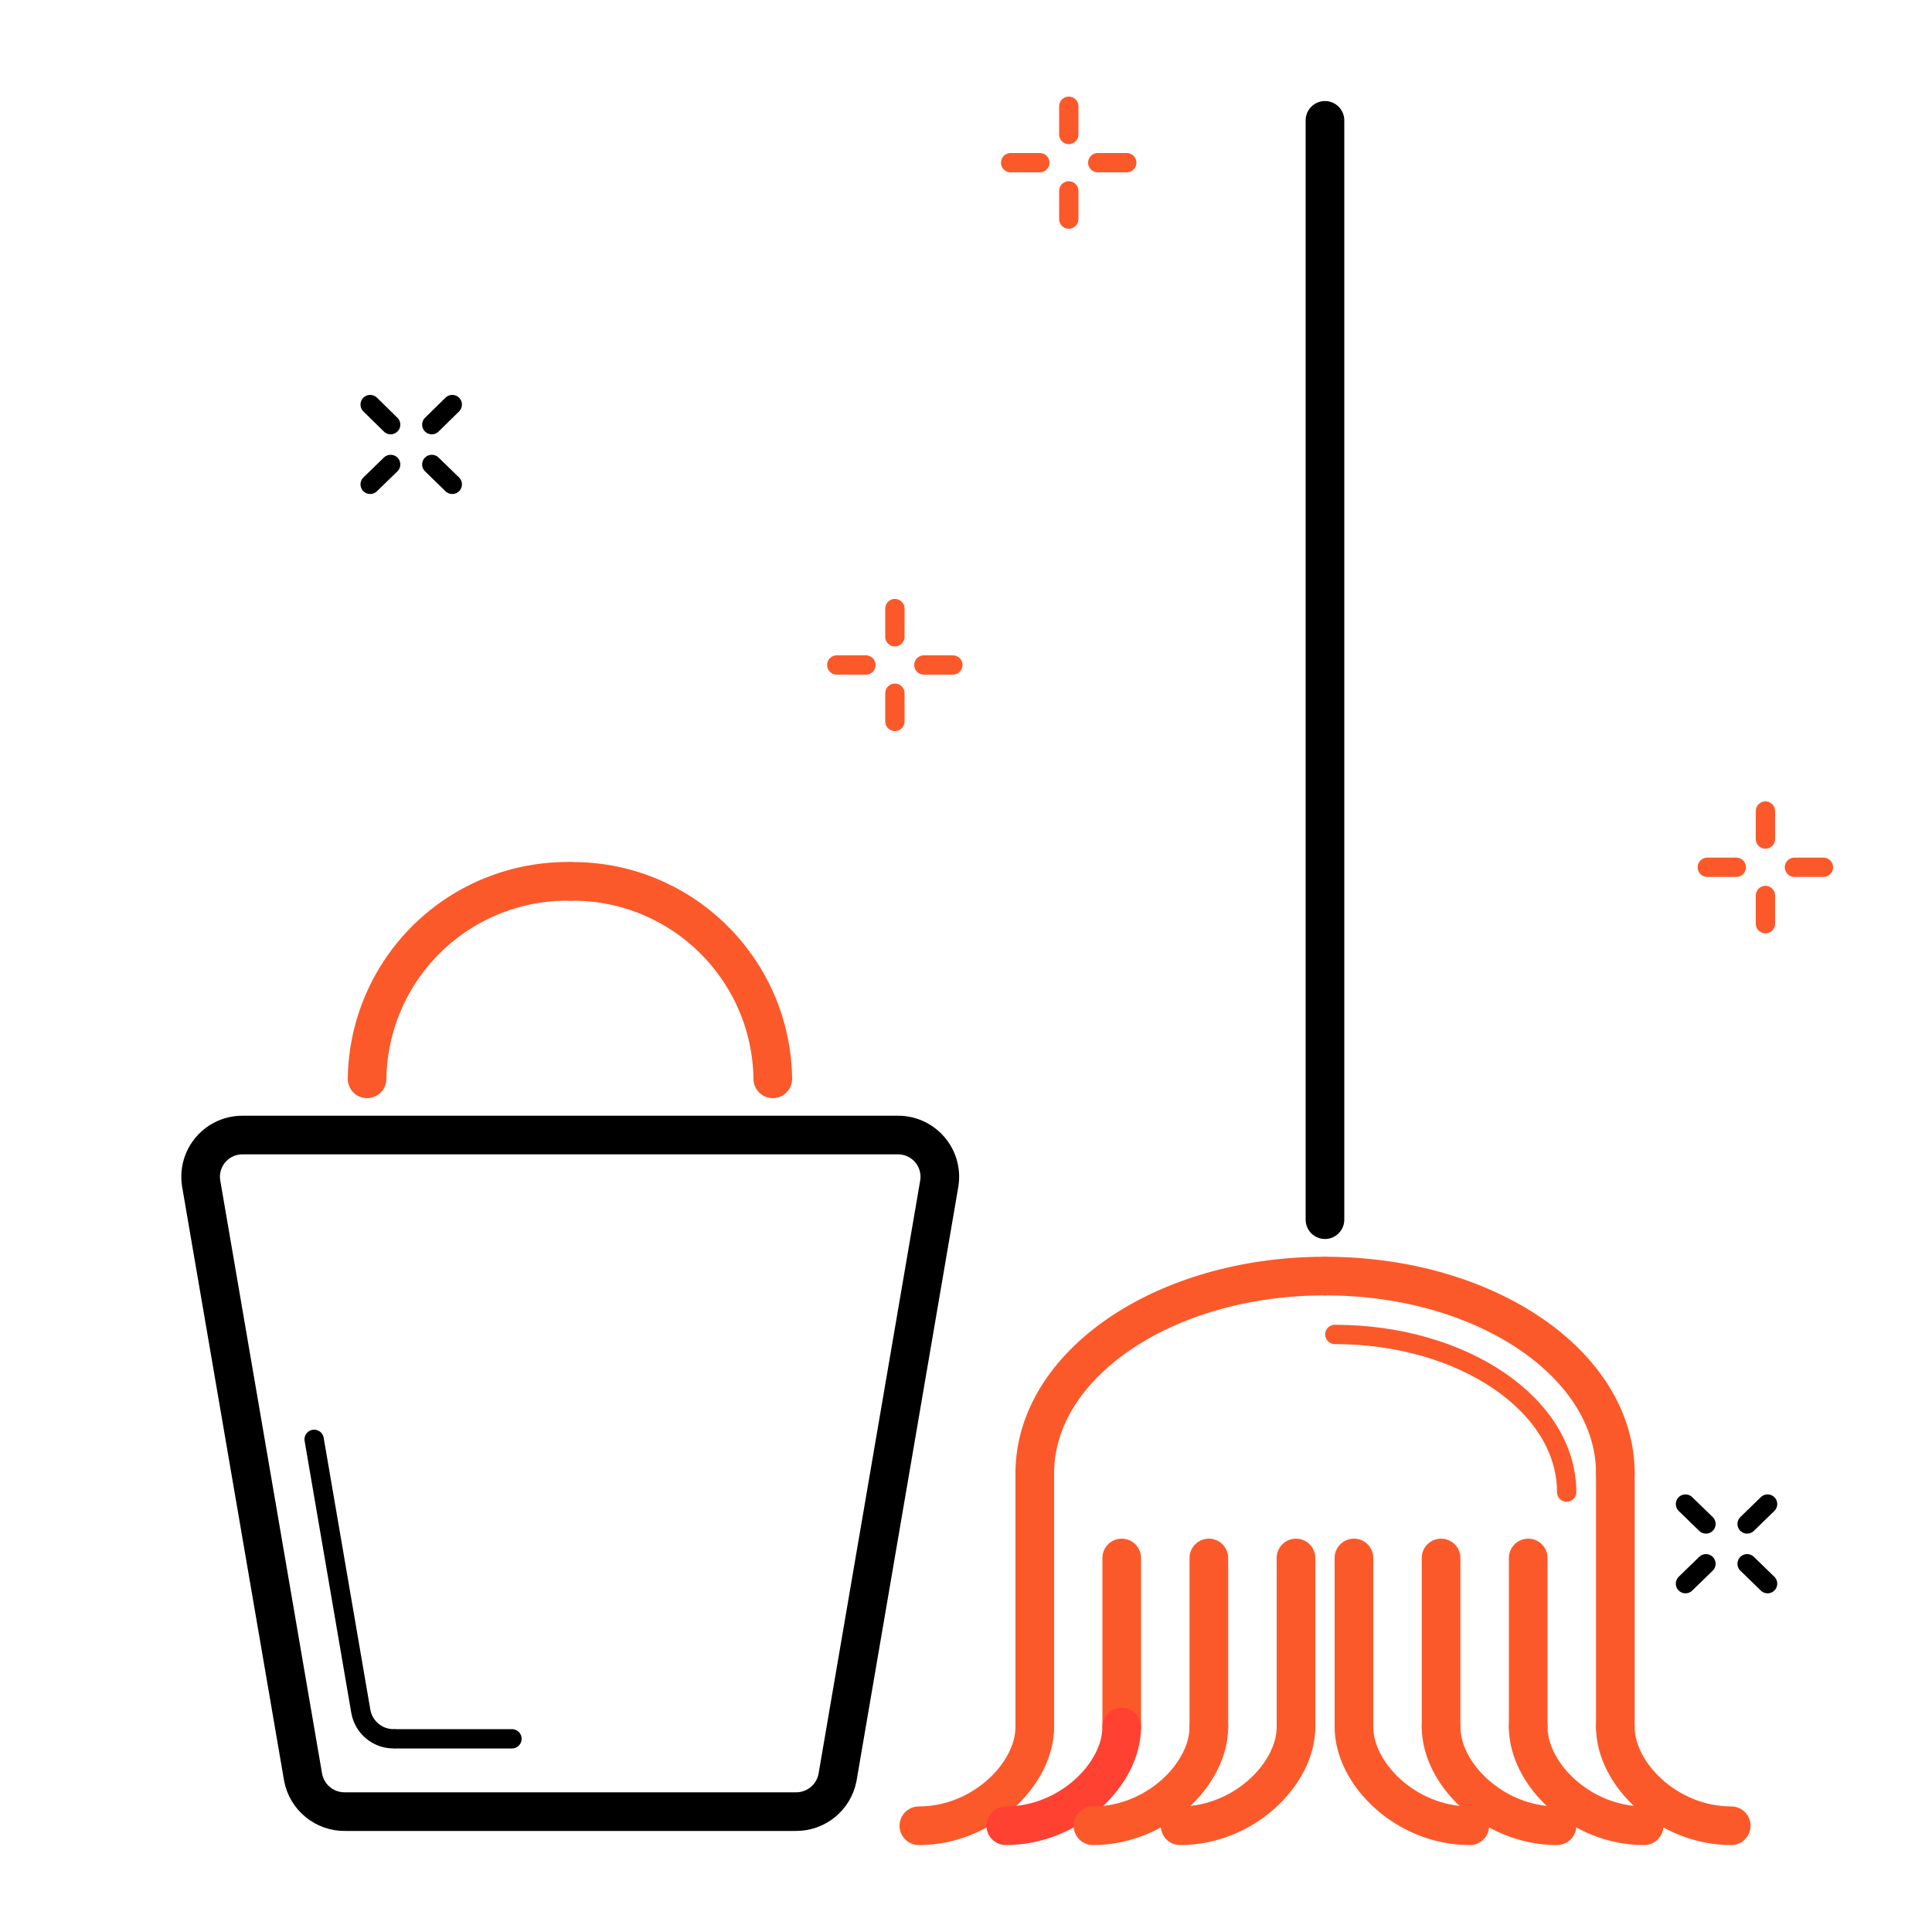
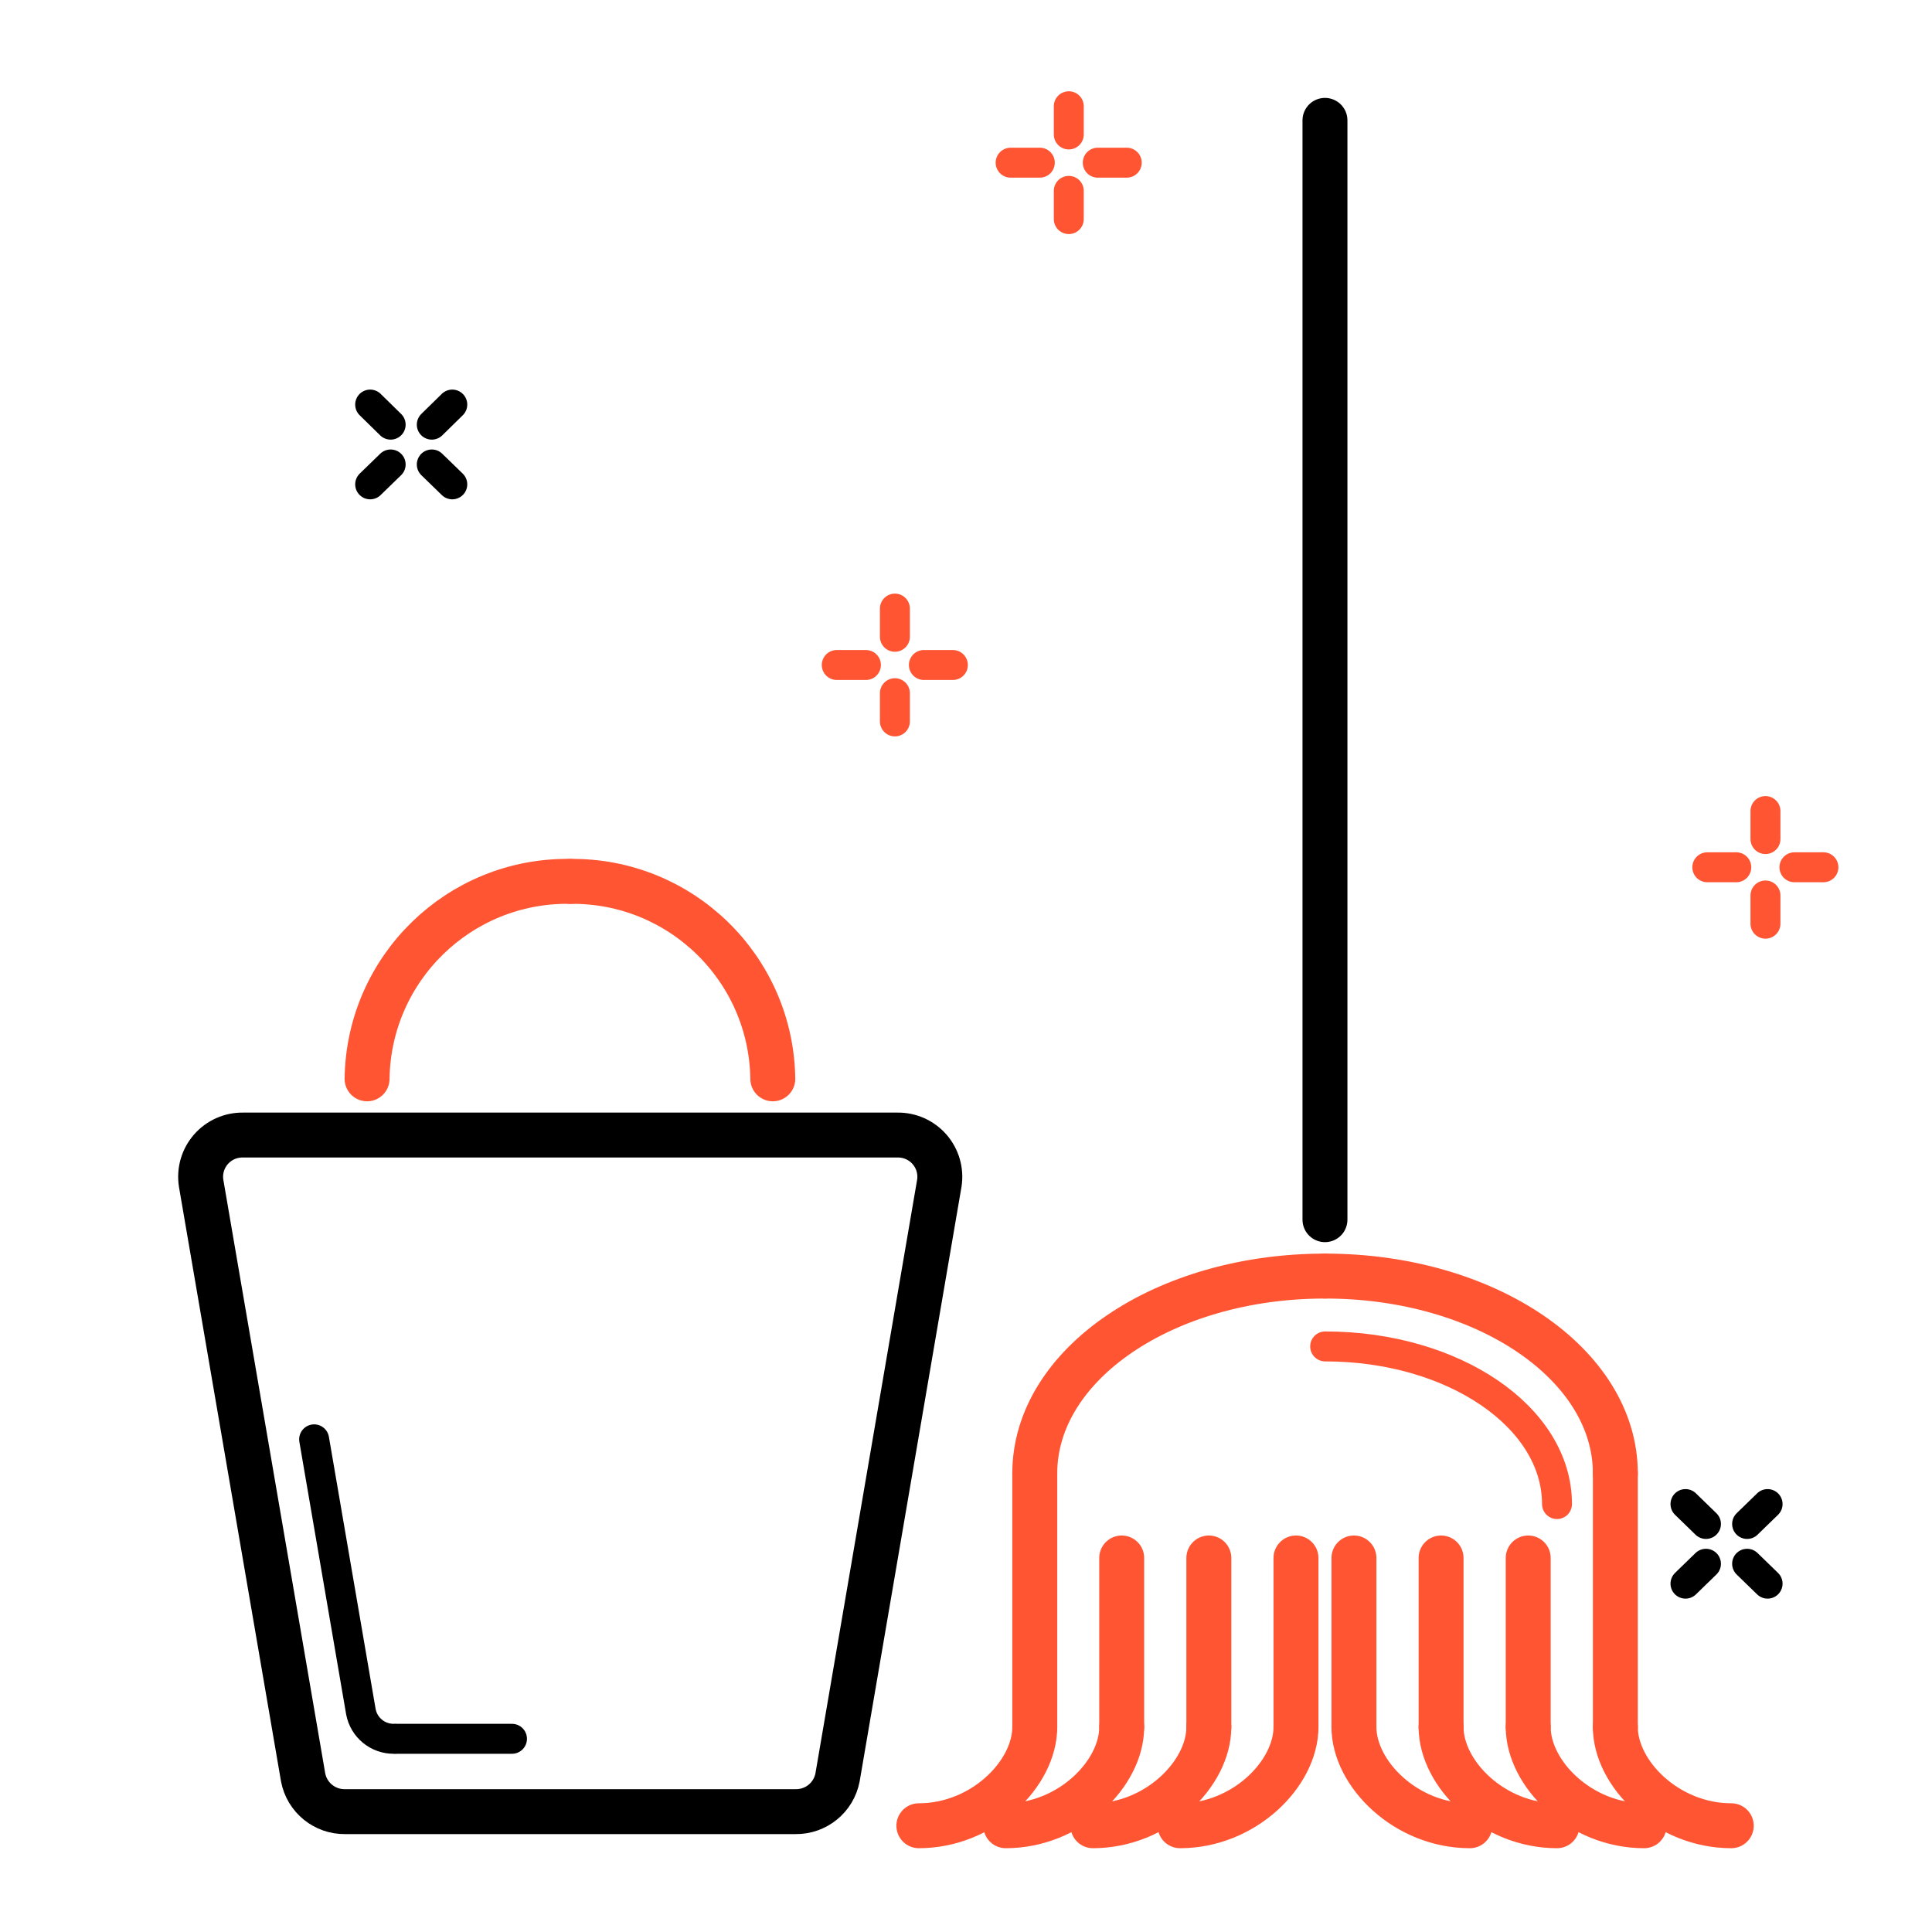
- <svg xmlns="http://www.w3.org/2000/svg" id="Слой_1" data-name="Слой 1" viewBox="0 0 100 100">
+ <svg xmlns="http://www.w3.org/2000/svg" id="Слой_1" data-name="Слой 1" viewBox="0 0 129 129">
  <defs>
-     <style>
-       .cls-1, .cls-2, .cls-3, .cls-4, .cls-5, .cls-6, .cls-7, .cls-8 {
-         fill: none;
-       }
- 
-       .cls-1, .cls-4, .cls-7 {
-         stroke: #000;
-       }
- 
-       .cls-1, .cls-2, .cls-3, .cls-4, .cls-5, .cls-6, .cls-7 {
-         stroke-linecap: round;
-       }
- 
-       .cls-1, .cls-2, .cls-3, .cls-4, .cls-5 {
-         stroke-linejoin: round;
-       }
- 
-       .cls-1, .cls-2, .cls-3 {
-         stroke-width: 2px;
-       }
- 
-       .cls-2, .cls-5, .cls-6 {
-         stroke: #fc592a;
-       }
- 
-       .cls-3 {
-         stroke: #ff4132;
-       }
- 
-       .cls-6, .cls-7 {
-         stroke-miterlimit: 10;
-       }
-     </style>
+     <style>.cls-1,.cls-2,.cls-3,.cls-4,.cls-5,.cls-6,.cls-7{fill:none;}.cls-1,.cls-3,.cls-6{stroke:#000;}.cls-1,.cls-2,.cls-3,.cls-4,.cls-5,.cls-6{stroke-linecap:round;}.cls-1,.cls-2,.cls-3,.cls-4{stroke-linejoin:round;}.cls-1,.cls-2{stroke-width:3px;}.cls-2,.cls-4,.cls-5{stroke:#f53;}.cls-3,.cls-4,.cls-5,.cls-6{stroke-width:2px;}.cls-5,.cls-6{stroke-miterlimit:10;}</style>
  </defs>
-   <g>
-     <path class="cls-1" d="M41.18,93.77H17.86A2.18,2.18,0,0,1,15.69,92L10.41,61.24a2.16,2.16,0,0,1,2.17-2.49H46.45a2.16,2.16,0,0,1,2.17,2.49L43.35,92A2.18,2.18,0,0,1,41.18,93.77Z" />
-     <g>
-       <path class="cls-2" d="M19,55.84A10.36,10.36,0,0,1,29.52,45.62" />
-       <path class="cls-2" d="M40,55.84A10.36,10.36,0,0,0,29.52,45.62" />
-     </g>
-     <path class="cls-2" d="M53.56,76.26c0-5.65,6.72-10.21,15-10.21" />
-     <path class="cls-2" d="M83.61,76.26c0-5.65-6.72-10.21-15-10.21" />
-     <line class="cls-2" x1="53.56" y1="76.26" x2="53.56" y2="89.39" />
-     <line class="cls-2" x1="83.61" y1="76.26" x2="83.61" y2="89.39" />
-     <path class="cls-2" d="M53.56,89.39c0,2.42-2.69,5.11-6,5.11" />
-     <path class="cls-2" d="M83.61,89.39c0,2.42,2.69,5.11,6,5.11" />
-     <line class="cls-2" x1="79.1" y1="80.64" x2="79.1" y2="89.39" />
-     <path class="cls-2" d="M79.1,89.39c0,2.42,2.69,5.11,6,5.11" />
-     <line class="cls-2" x1="74.59" y1="80.64" x2="74.59" y2="89.39" />
-     <path class="cls-2" d="M74.59,89.39c0,2.42,2.69,5.11,6,5.11" />
-     <line class="cls-2" x1="70.08" y1="80.64" x2="70.08" y2="89.39" />
-     <path class="cls-2" d="M70.08,89.39c0,2.42,2.69,5.11,6,5.11" />
-     <line class="cls-2" x1="58.06" y1="80.64" x2="58.06" y2="89.39" />
-     <path class="cls-3" d="M58.06,89.39c0,2.42-2.69,5.11-6,5.11" />
-     <line class="cls-2" x1="62.57" y1="80.64" x2="62.57" y2="89.39" />
-     <path class="cls-2" d="M62.57,89.39c0,2.42-2.69,5.11-6,5.11" />
-     <line class="cls-2" x1="67.08" y1="80.64" x2="67.08" y2="89.39" />
-     <path class="cls-2" d="M67.08,89.39c0,2.42-2.69,5.11-6,5.11" />
-     <line class="cls-1" x1="68.58" y1="63.13" x2="68.58" y2="6.23" />
-     <path class="cls-4" d="M20.38,90a1.72,1.72,0,0,1-1.7-1.4L16.26,74.5" />
-     <line class="cls-4" x1="20.5" y1="90" x2="26.5" y2="90" />
-     <path class="cls-5" d="M81.09,77.23c0-4.51-5.37-8.16-12-8.16" />
-     <g>
-       <line class="cls-6" x1="91.38" y1="43.43" x2="91.38" y2="41.98" />
-       <line class="cls-6" x1="91.38" y1="47.81" x2="91.38" y2="46.35" />
-       <line class="cls-6" x1="94.38" y1="44.89" x2="92.88" y2="44.89" />
-       <line class="cls-6" x1="89.87" y1="44.89" x2="88.37" y2="44.89" />
-     </g>
-     <g>
-       <line class="cls-7" x1="22.35" y1="21.98" x2="23.41" y2="20.94" />
-       <line class="cls-7" x1="19.16" y1="25.07" x2="20.22" y2="24.04" />
-       <line class="cls-7" x1="23.41" y1="25.07" x2="22.35" y2="24.04" />
-       <line class="cls-7" x1="20.22" y1="21.98" x2="19.16" y2="20.94" />
-     </g>
-     <g>
-       <line class="cls-7" x1="90.43" y1="78.88" x2="91.49" y2="77.85" />
-       <line class="cls-7" x1="87.24" y1="81.97" x2="88.3" y2="80.94" />
-       <line class="cls-7" x1="91.49" y1="81.97" x2="90.43" y2="80.94" />
-       <line class="cls-7" x1="88.3" y1="78.88" x2="87.24" y2="77.85" />
-     </g>
-     <g>
-       <line class="cls-6" x1="55.32" y1="6.96" x2="55.32" y2="5.5" />
-       <line class="cls-6" x1="55.32" y1="11.34" x2="55.32" y2="9.88" />
-       <line class="cls-6" x1="58.32" y1="8.42" x2="56.82" y2="8.42" />
-       <line class="cls-6" x1="53.82" y1="8.42" x2="52.31" y2="8.42" />
-     </g>
-     <rect class="cls-8" width="100" height="100" />
-     <g>
-       <line class="cls-6" x1="46.32" y1="32.96" x2="46.32" y2="31.5" />
-       <line class="cls-6" x1="46.32" y1="37.34" x2="46.32" y2="35.88" />
-       <line class="cls-6" x1="49.32" y1="34.42" x2="47.82" y2="34.42" />
-       <line class="cls-6" x1="44.82" y1="34.42" x2="43.31" y2="34.42" />
-     </g>
-   </g>
+   <path class="cls-1" d="M53.122,120.963H23.039a2.812,2.812,0,0,1-2.799-2.283L13.429,79a2.786,2.786,0,0,1,2.799-3.212H59.92a2.786,2.786,0,0,1,2.799,3.212L55.922,118.68A2.812,2.812,0,0,1,53.122,120.963Z" />
+   <path class="cls-2" d="M24.51,72.034A13.364,13.364,0,0,1,38.052,58.849l.029 0" />
+   <path class="cls-2" d="M51.6,72.034A13.364,13.364,0,0,0,38.081,58.85" />
+   <path class="cls-2" d="M69.092,98.375c0-7.288,8.669-13.171,19.35-13.171" />
+   <path class="cls-2" d="M107.857,98.375c0-7.288-8.669-13.171-19.35-13.171" />
+   <line class="cls-2" x1="69.092" y1="98.375" x2="69.092" y2="115.313" />
+   <line class="cls-2" x1="107.857" y1="98.375" x2="107.857" y2="115.313" />
+   <path class="cls-2" d="M69.092,115.313c0,3.122-3.47,6.592-7.74,6.592" />
+   <path class="cls-2" d="M107.857,115.313c0,3.122,3.47,6.592,7.74,6.592" />
+   <line class="cls-2" x1="102.039" y1="104.026" x2="102.039" y2="115.313" />
+   <path class="cls-2" d="M102.039,115.313c0,3.122,3.47,6.592,7.74,6.592" />
+   <line class="cls-2" x1="96.221" y1="104.026" x2="96.221" y2="115.313" />
+   <path class="cls-2" d="M96.221,115.313c0,3.122,3.47,6.592,7.74,6.592" />
+   <line class="cls-2" x1="90.403" y1="104.026" x2="90.403" y2="115.313" />
+   <path class="cls-2" d="M90.403,115.313c0,3.122,3.47,6.592,7.74,6.592" />
+   <line class="cls-2" x1="74.897" y1="104.026" x2="74.897" y2="115.313" />
+   <path class="cls-2" d="M74.897,115.313c0,3.122-3.47,6.592-7.74,6.592" />
+   <line class="cls-2" x1="80.715" y1="104.026" x2="80.715" y2="115.313" />
+   <path class="cls-2" d="M80.715,115.313c0,3.122-3.47,6.592-7.74,6.592" />
+   <line class="cls-2" x1="86.533" y1="104.026" x2="86.533" y2="115.313" />
+   <path class="cls-2" d="M86.533,115.313c0,3.122-3.47,6.592-7.74,6.592" />
+   <line class="cls-1" x1="88.468" y1="81.438" x2="88.468" y2="8.037" />
+   <path class="cls-3" d="M26.29,116.1a2.219,2.219,0,0,1-2.193-1.806L20.975,96.105" />
+   <line class="cls-3" x1="26.445" y1="116.1" x2="34.185" y2="116.1" />
+   <path class="cls-4" d="M103.961,100.427c0-5.818-6.927-10.526-15.48-10.526" />
+   <line class="cls-5" x1="117.88" y1="56.025" x2="117.88" y2="54.154" />
+   <line class="cls-5" x1="117.88" y1="61.675" x2="117.88" y2="59.791" />
+   <line class="cls-5" x1="121.75" y1="57.908" x2="119.815" y2="57.908" />
+   <line class="cls-5" x1="115.932" y1="57.908" x2="113.997" y2="57.908" />
+   <line class="cls-6" x1="28.831" y1="28.354" x2="30.199" y2="27.013" />
+   <line class="cls-6" x1="24.716" y1="32.34" x2="26.084" y2="31.012" />
+   <line class="cls-6" x1="30.199" y1="32.34" x2="28.831" y2="31.012" />
+   <line class="cls-6" x1="26.084" y1="28.354" x2="24.716" y2="27.013" />
+   <line class="cls-6" x1="116.655" y1="101.755" x2="118.022" y2="100.427" />
+   <line class="cls-6" x1="112.54" y1="105.741" x2="113.907" y2="104.413" />
+   <line class="cls-6" x1="118.022" y1="105.741" x2="116.655" y2="104.413" />
+   <line class="cls-6" x1="113.907" y1="101.755" x2="112.54" y2="100.427" />
+   <line class="cls-5" x1="71.363" y1="8.978" x2="71.363" y2="7.095" />
+   <line class="cls-5" x1="71.363" y1="14.629" x2="71.363" y2="12.745" />
+   <line class="cls-5" x1="75.233" y1="10.862" x2="73.298" y2="10.862" />
+   <line class="cls-5" x1="69.428" y1="10.862" x2="67.48" y2="10.862" />
+   <rect class="cls-7" width="129" height="129" />
+   <line class="cls-5" x1="59.753" y1="42.518" x2="59.753" y2="40.635" />
+   <line class="cls-5" x1="59.753" y1="48.169" x2="59.753" y2="46.285" />
+   <line class="cls-5" x1="63.623" y1="44.402" x2="61.688" y2="44.402" />
+   <line class="cls-5" x1="57.818" y1="44.402" x2="55.87" y2="44.402" />
</svg>
